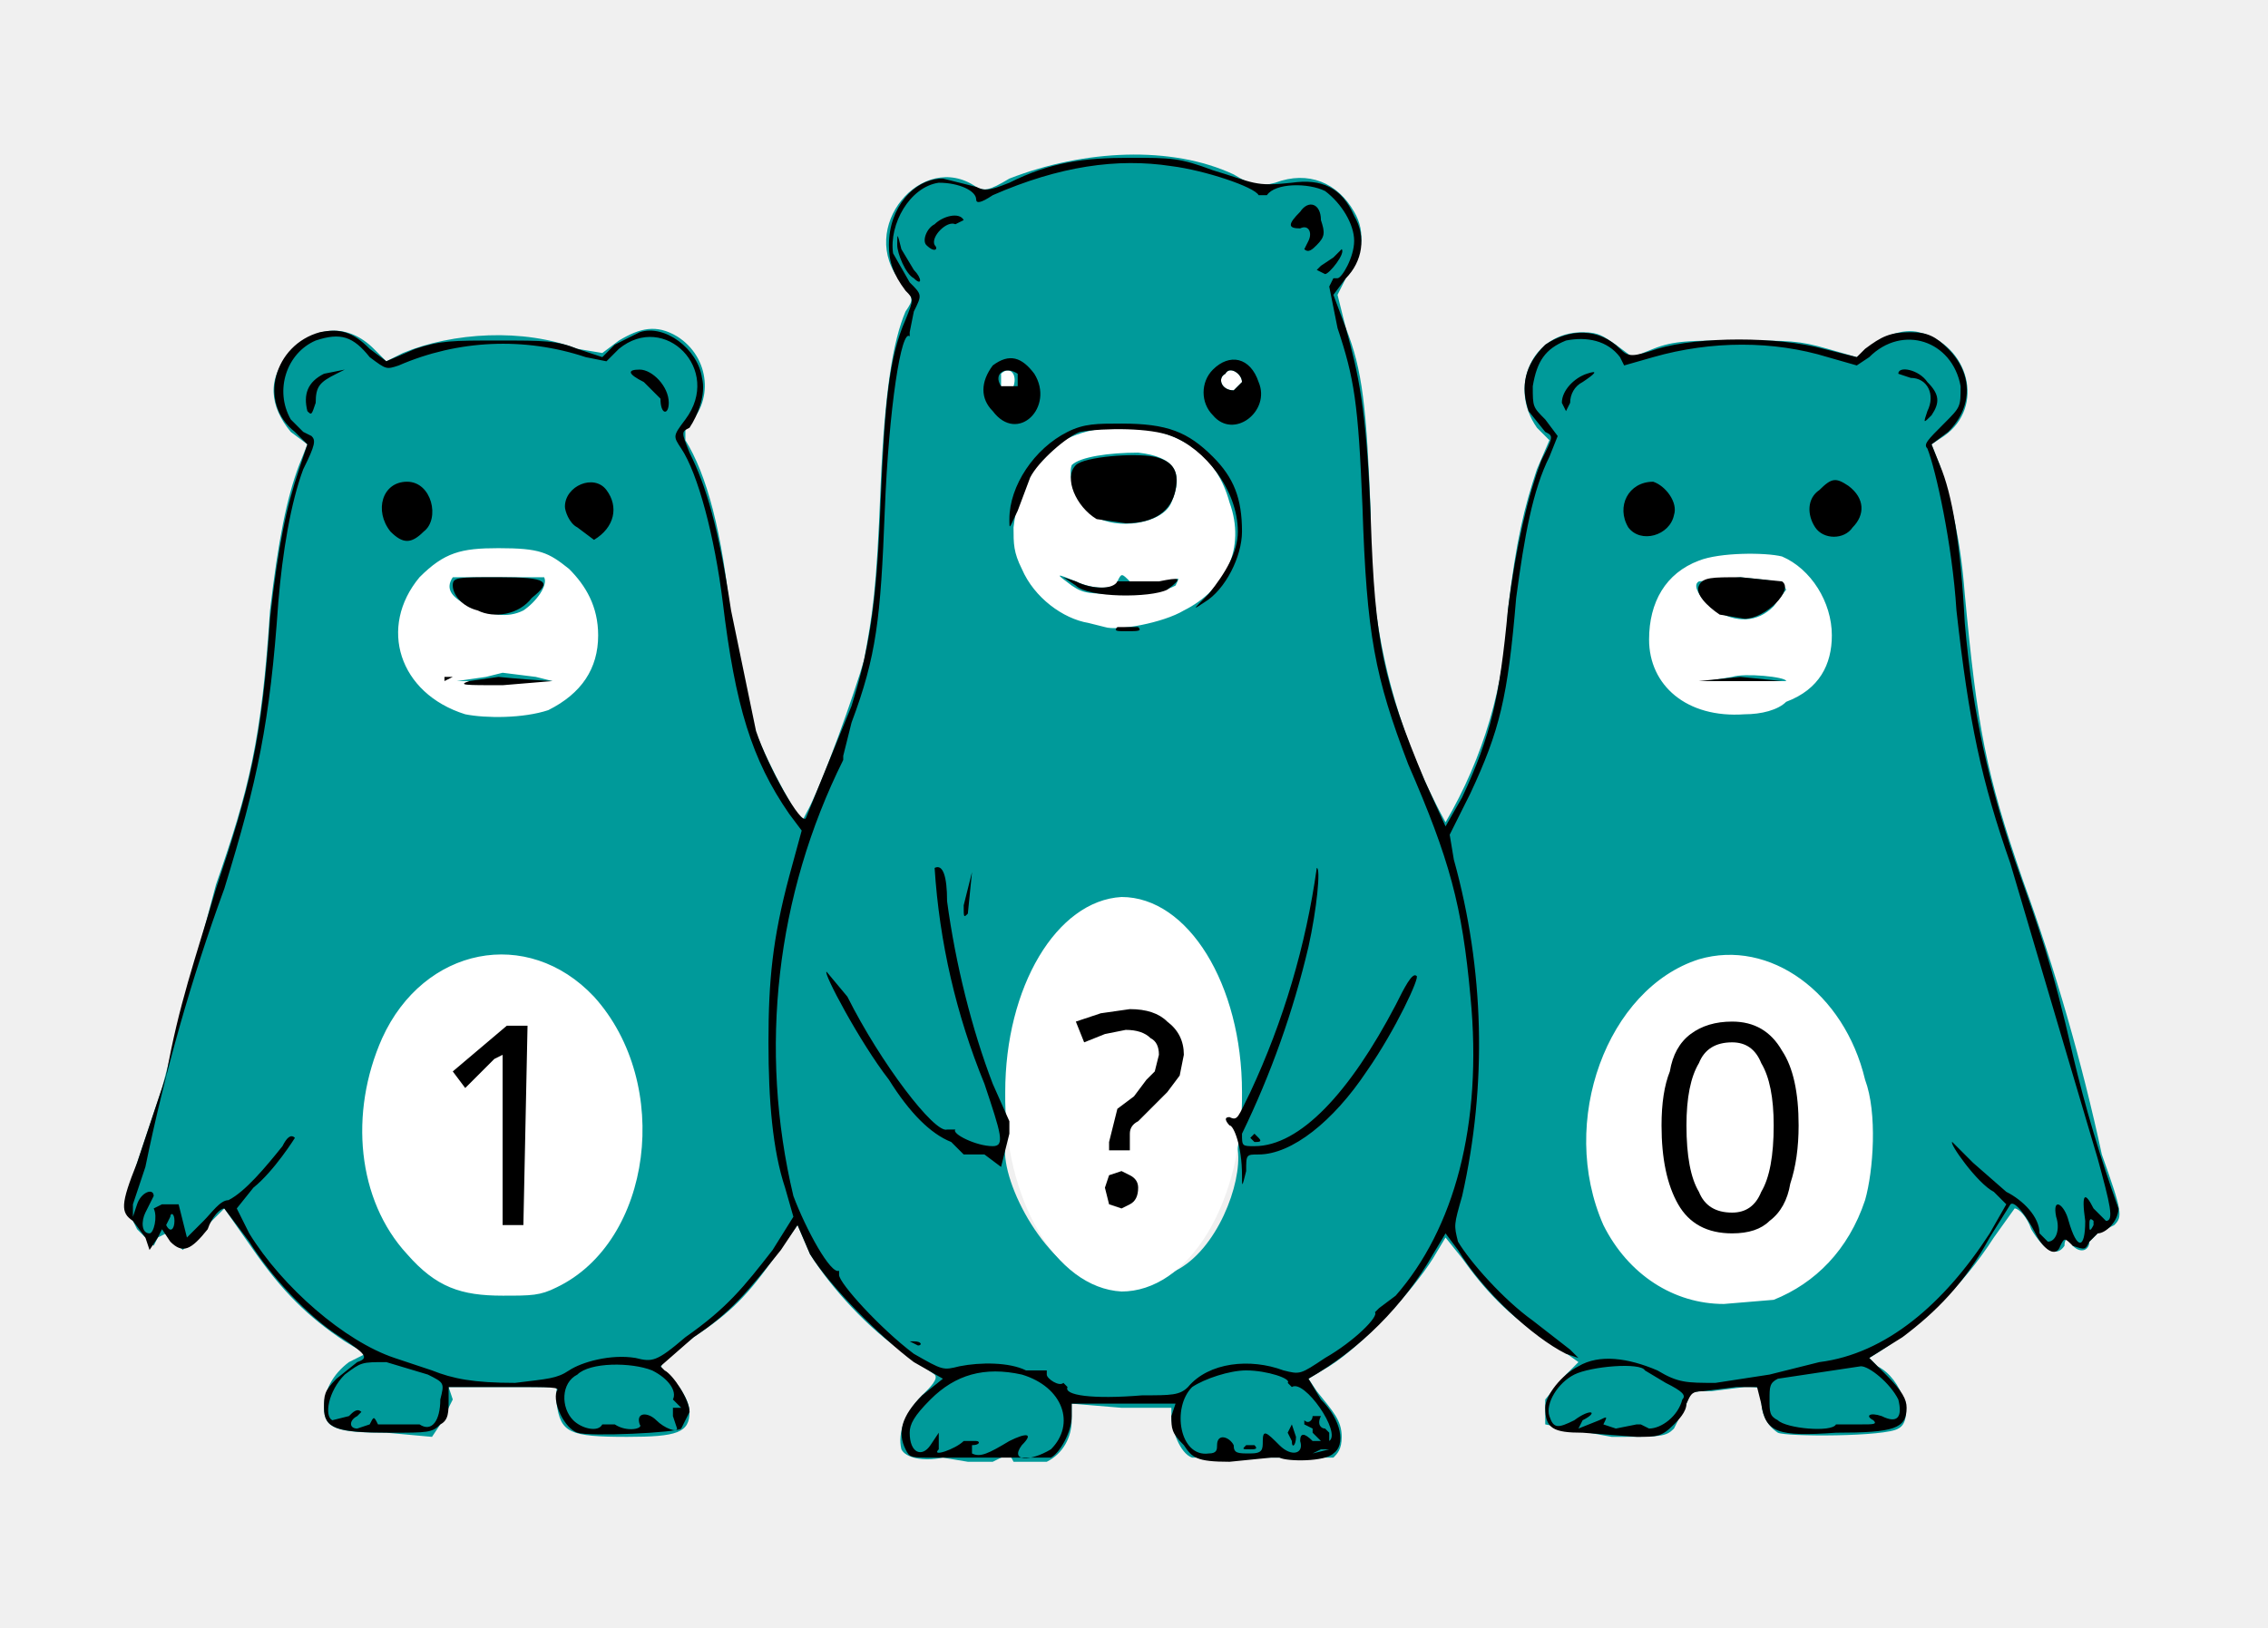
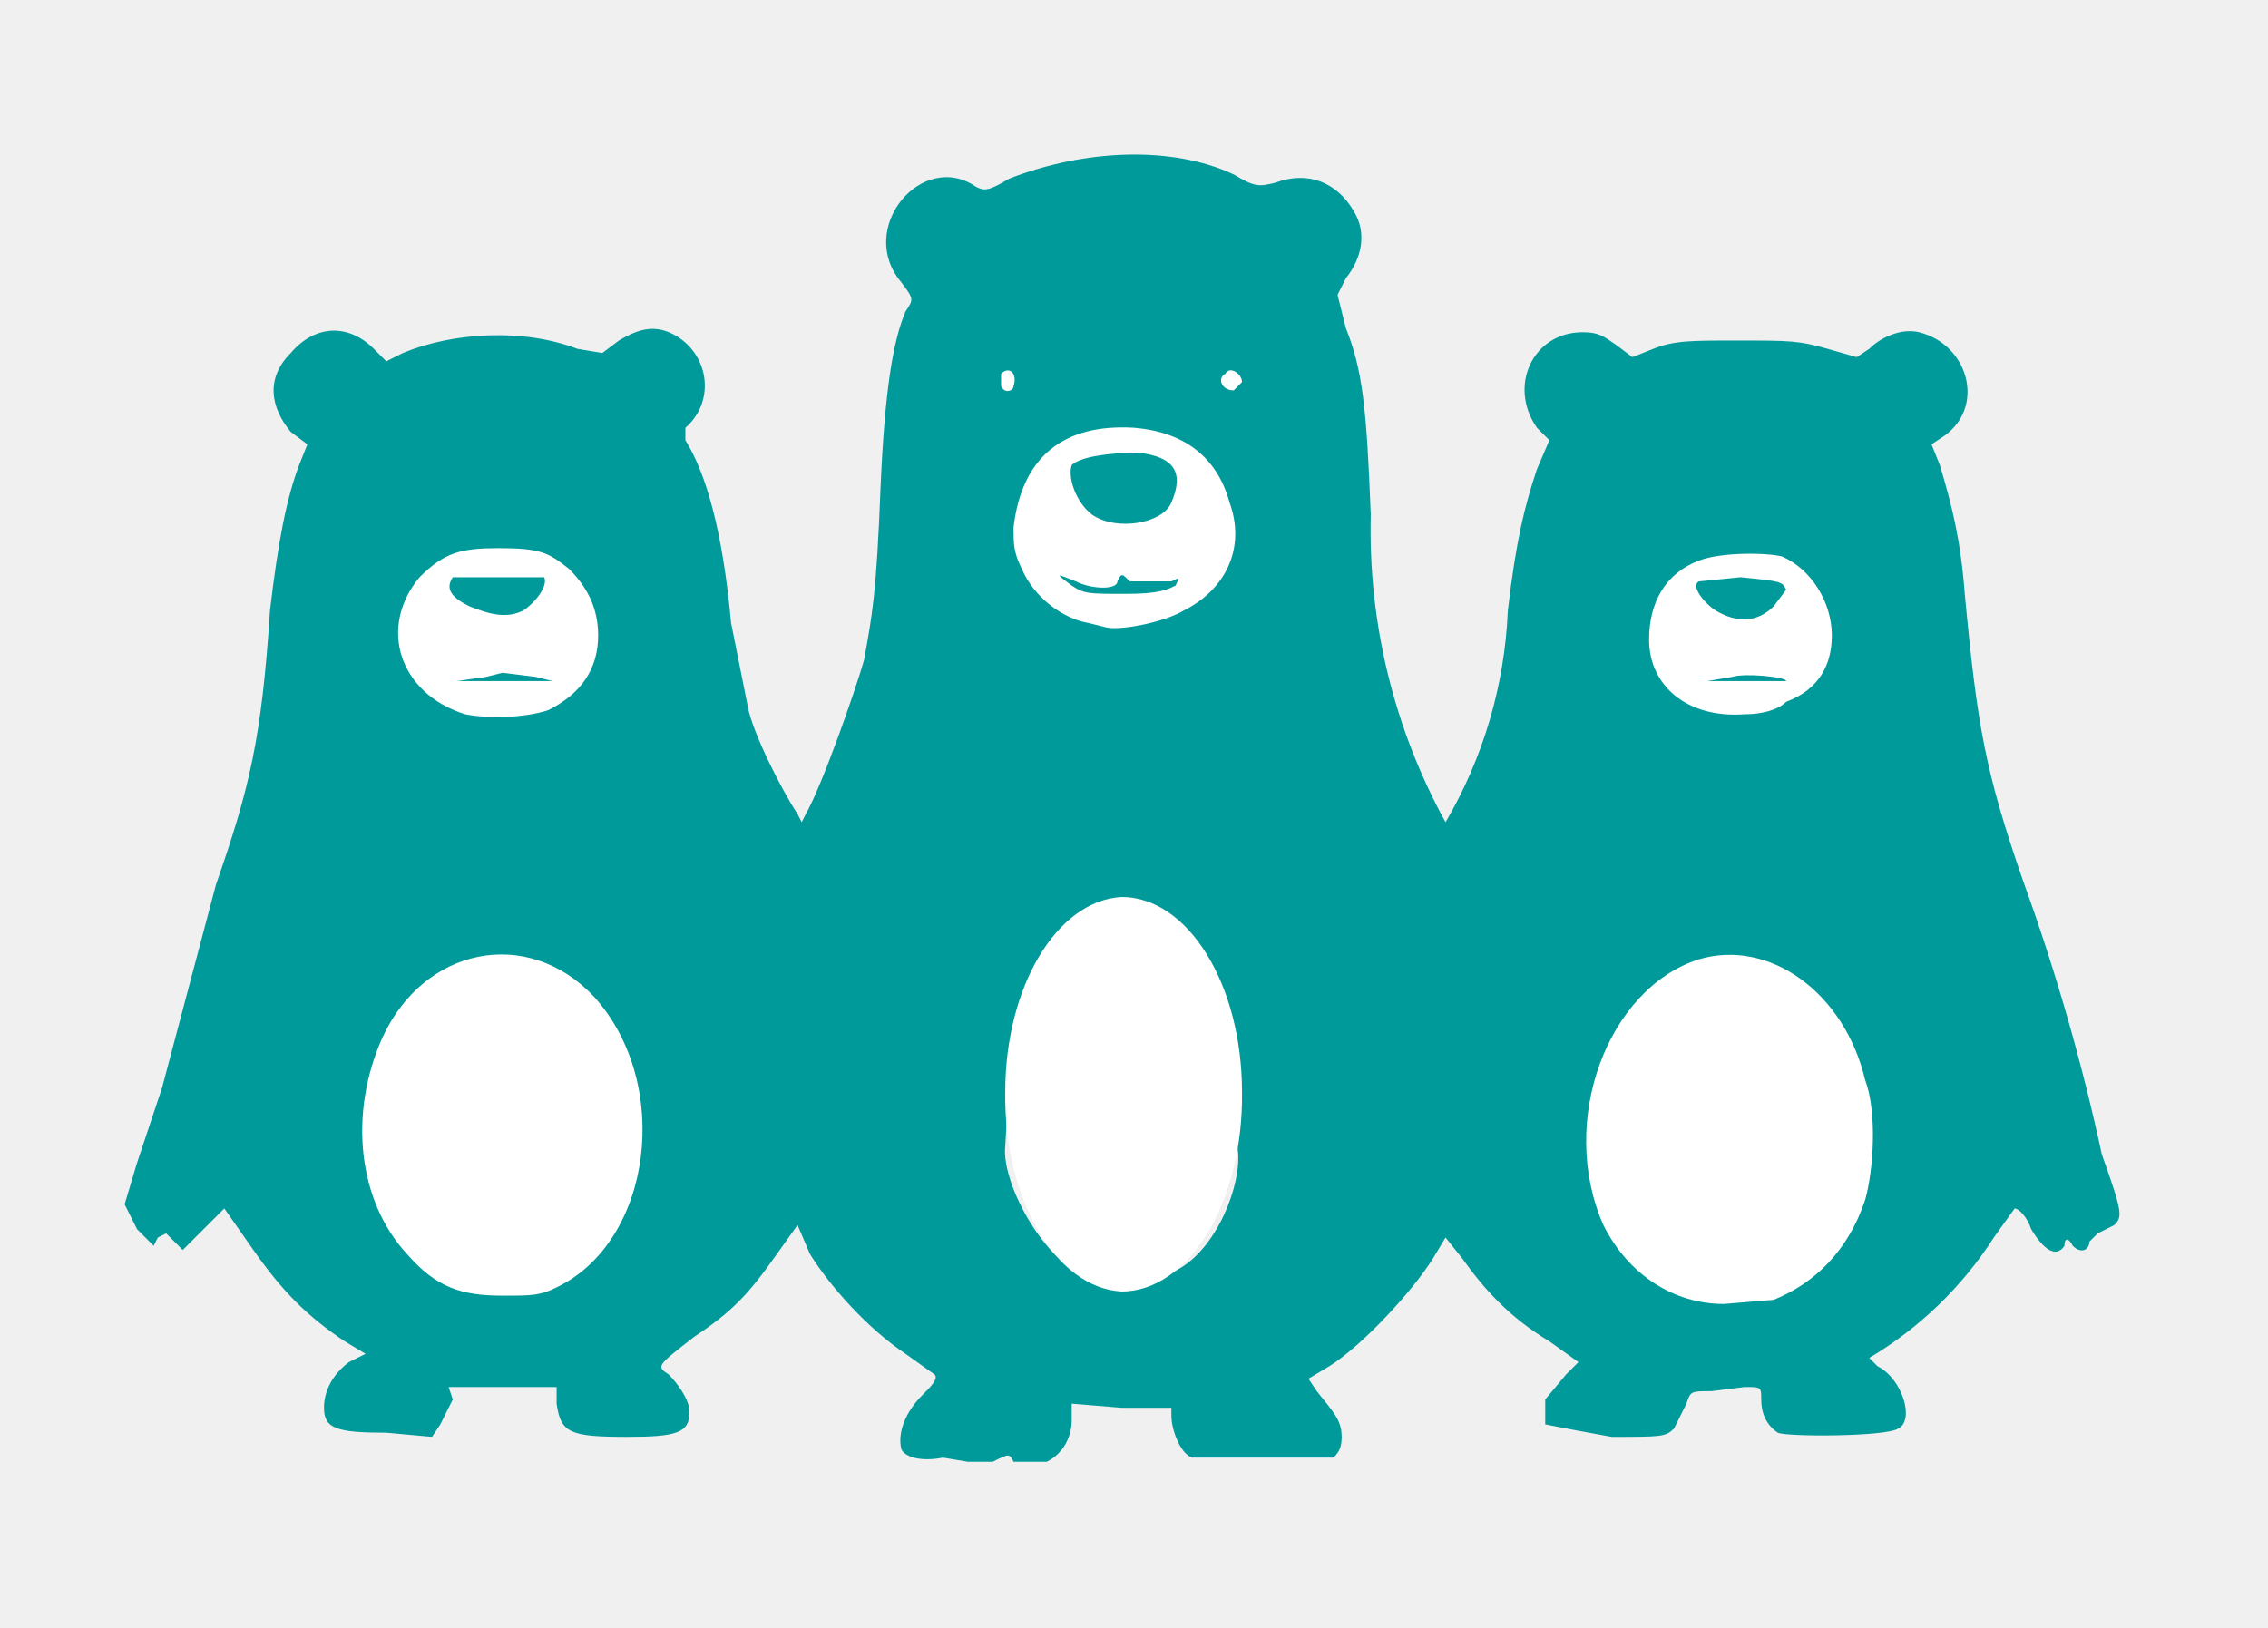
- <svg viewBox="0 0 546 392">
+ <svg xmlns="http://www.w3.org/2000/svg" fill="none" viewBox="0 0 546 392" width="546" height="392">
  <path d="M452 153a33 28 0 0 1-34 28 33 28 0 0 1-33-28 33 28 0 0 1 33-29 33 28 0 0 1 34 29zm-135-28a48 52 0 0 1-48 52 48 52 0 0 1-47-52 48 52 0 0 1 47-52 48 52 0 0 1 48 52zm-164 29a33 25 0 0 1-33 26 33 25 0 0 1-33-26 33 25 0 0 1 33-25 33 25 0 0 1 33 25zm307 117a43 50 0 0 1-44 50 43 50 0 0 1-43-50 43 50 0 0 1 43-50 43 50 0 0 1 44 50zm-296 0a43 50 0 0 1-43 50 43 50 0 0 1-43-50 43 50 0 0 1 43-50 43 50 0 0 1 43 50Z" fill="#fff" />
  <path d="m233 352-6-1c-5 1-9 0-10-2-1-4 1-9 5-13 2-2 4-4 3-5l-7-5c-9-6-18-16-23-24l-3-7-5 7c-7 10-11 14-20 20-9 7-9 7-6 9 2 2 5 6 5 9 0 5-3 6-15 6-14 0-16-1-17-8v-4h-26l1 3-3 6-2 3-11-1c-12 0-15-1-15-6 0-4 2-8 6-11l4-2-5-3c-9-6-15-12-22-22l-7-10-5 5-5 5-4-4-2 1-1 2-4-4-3-6 3-10 6-18 13-49c8-23 11-35 13-66 2-17 4-27 7-35l2-5-4-3c-5-6-6-13 0-19 6-7 14-7 20-1l3 3 4-2c12-5 29-6 42-1l6 1 4-3c5-3 9-4 14-1 8 5 9 16 2 22v3c5 8 9 22 11 44l4 20c1 6 8 20 12 26l1 2 1-2c4-7 12-30 14-37 2-11 3-16 4-42 1-23 3-35 6-42 2-3 2-3-1-7-11-13 5-32 18-23 2 1 3 1 8-2 18-7 39-8 54-1 5 3 6 3 10 2 8-3 15 0 19 7 3 5 2 11-2 16l-2 4 2 8c4 10 5 19 6 45a146 146 0 0 0 18 74 110 110 0 0 0 15-51c2-17 4-25 7-34l3-7-3-3c-7-10-1-23 11-23 4 0 5 1 8 3l4 3 5-2c5-2 9-2 20-2 13 0 15 0 22 2l7 2 3-2c3-3 8-5 12-4 12 3 16 18 6 25l-3 2 2 5c3 10 5 18 6 31 3 32 5 43 14 69a509 509 0 0 1 19 66c5 14 5 15 3 17l-4 2-2 2c0 2-2 3-4 1-1-2-2-2-2 0-2 3-5 1-8-4-1-3-3-5-4-5l-5 7a91 91 0 0 1-30 29l2 2c6 3 9 13 5 15-3 2-27 2-29 1-3-2-4-5-4-8s0-3-4-3l-8 1c-5 0-5 0-6 3l-3 6c-2 2-3 2-15 2a815 815 0 0 1-16-3v-6l5-6 3-3-7-5c-10-6-16-13-21-20l-4-5-3 5c-5 8-17 21-25 26l-5 3 2 3c4 5 6 7 6 11 0 3-1 4-2 5h-34c-3-1-5-7-5-10v-2h-12l-12-1v4c0 4-2 8-6 10h-8c-1-2-1-2-5 0h-6zm194-39c10-4 18-12 22-24 2-7 3-21 0-29-5-21-23-34-40-29-22 7-34 39-23 64 6 12 17 19 29 19l12-1zm-293-3c23-11 28-49 9-70-16-17-41-12-51 10-8 18-6 39 6 52 7 8 13 10 23 10 7 0 9 0 13-2zm149-4c10-5 16-21 15-29s-1-7-2-7v-6l1-2-1-9v-7c0-2-2 4-3-5 0-8-6-20-23-20s-23 15-24 21l-3 15v-9 11l-1 17c-1 9 10 30 23 33 6 1 11 0 18-3zM132 171c8-4 12-10 12-18 0-7-3-12-7-16-5-4-7-5-17-5-9 0-13 1-19 7-10 12-5 28 11 33 5 1 14 1 20-1zm-25-7h3l7-1 4-1 8 1 4 1h-26zm6-18c-4-2-6-4-4-7h22c1 2-2 6-5 8-4 2-8 1-13-1zm317 23c8-3 11-9 11-16 0-8-5-16-12-19-4-1-15-1-20 1-8 3-12 10-12 19 0 11 9 19 23 18 4 0 8-1 10-3zm-22-5h3l6-1c3-1 13 0 13 1h-22zm5-17c-3-2-6-6-4-7l10-1c10 1 10 1 11 3l-3 4c-4 4-9 4-14 1zm-128 0c10-5 15-15 11-26-3-11-11-17-23-18-17-1-27 7-29 24 0 4 0 6 2 10 3 7 10 12 16 13l4 1c3 1 14-1 19-4zm-27-6c-4-3-4-3 1-1 4 2 10 2 10 0 1-2 1-2 3 0h10c2-1 2-1 1 1-2 1-4 2-12 2-9 0-10 0-13-2zm5-17c-4-3-6-9-5-12 2-2 9-3 16-3 9 1 11 5 8 12-2 5-13 7-19 3zm-19-31c1-3-1-5-3-3v3c1 2 3 1 3 0zm55-1c0-2-3-4-4-2-2 1-1 4 2 4l2-2z" fill="#009a9a" />
  <path d="M299 263a29 47 0 0 1-29 48 29 47 0 0 1-28-48 29 47 0 0 1 28-47 29 47 0 0 1 29 47z" fill="#fff" />
  <path d="M232 351h-7c-6 0-6 0-7-2-2-4-1-8 4-13l5-4-7-4c-8-6-20-18-25-26l-3-7-4 6c-8 10-12 15-21 21l-8 7 1 1c2 1 6 7 6 10l-2 4c-1 1-22 2-25 1s-6-7-5-10c1-1-1-1-12-1h-14v3c0 3 0 5-2 6-2 2-3 2-12 2-13 0-16-1-16-6 0-3 0-4 3-7l5-4c3-1 2-2-4-6-8-5-17-15-22-23l-6-8c-1 0-3 2-4 5-4 5-6 6-9 3l-2-3-1 2-2 3-1-3-3-4c-3-2-3-4 1-14l7-21c3-17 7-28 12-45 8-24 11-35 13-65 2-18 4-27 7-36l2-6-3-3c-9-7-5-21 6-24 5-1 8 0 12 4l4 3 7-3c6-2 9-2 20-2s14 0 19 2l6 2 3-3 6-3c6-2 14 4 15 11 1 4-1 9-3 12-2 1-2 1 0 6 4 8 7 18 10 38l6 29c3 9 11 23 12 21l11-27c4-13 6-23 7-49 1-24 2-35 6-44 2-5 2-5 0-7-3-4-4-7-4-11 0-9 6-16 13-16l8 2c2 1 3 1 8-1 10-5 18-6 29-6 10 0 12 0 20 3 10 3 10 4 19 3 7-1 12 1 15 8 3 5 2 11-2 15l-3 4 3 8c3 11 5 19 6 46 1 30 3 39 13 63l5 11 4-7c7-15 9-24 11-45 2-16 5-28 8-36 3-6 3-6 1-7l-4-5c-2-6-1-11 4-16 6-4 13-4 18 1 2 2 3 2 9 0 10-3 29-3 40 0l8 2 2-2c4-3 6-4 11-4 4 0 6 1 9 4 6 6 6 14 0 20l-4 3 2 5c3 7 5 19 6 38 2 23 6 39 12 57 6 17 9 25 14 47a342 342 0 0 0 11 37c0 3-3 6-5 6l-2 2c-1 2-1 2-4 1-2-2-2-2-3 0-1 3-4 1-6-3s-5-8-6-7l-5 8c-6 11-13 18-21 24l-8 5 4 4c4 4 5 6 5 8 0 5-3 6-17 6-14 1-17 0-18-7l-1-4h-5l-8 1c-3 0-3 1-4 3 0 2-2 4-3 5-3 3-4 3-9 3l-13-1c-7 0-9-1-9-6 0-3 4-8 8-10 5-3 12-2 19 1 5 3 7 3 14 3l13-2 12-3c16-2 30-14 41-31l4-7-3-3c-4-2-11-12-10-12l5 5 8 7c4 2 8 6 8 10l2 2c2 0 3-3 2-6-1-5 2-3 3 1 2 7 4 7 4 0-1-7 0-7 2-3l3 3c2 0 1-4-2-15l-8-27-13-44c-7-20-10-34-13-61-1-16-5-34-7-39-1-1 0-2 4-6s4-4 4-9c-2-11-14-15-22-7l-3 2-7-2c-13-4-28-4-42 0l-7 2-1-2c-3-4-8-5-13-4-5 2-7 5-8 11 0 5 0 5 3 8l3 4-2 5c-4 8-6 19-8 34-2 24-4 32-11 47l-5 10 1 6a166 166 0 0 1 2 81c-2 7-2 7-1 11 3 5 11 14 18 19l9 7 2 2-3-1c-8-4-20-15-26-25l-3-4-3 5a81 81 0 0 1-30 30l3 5c5 5 6 11 3 13-2 2-11 2-13 1h-2l-10 1c-8 0-9-1-11-4-3-3-3-4-3-7l1-3h-25v3c0 4-3 9-5 10h-21zm11-4c4-2 6-2 3 1-3 4 2 4 7 1 6-6 3-15-7-18-9-2-16 0-22 6-4 4-5 6-5 8 0 5 3 6 5 3l2-3v4c-2 2 4 0 6-2h3c1 0 1 1-1 1v2c2 1 4 0 9-3zm50 1c0-3 3-2 4 0 0 2 1 2 4 2s3-1 3-3c0-3 1-2 4 1s6 2 5-1c0-2 1-2 3 0h2l-1-1-1-1v-1l-2-1v-1c1 1 2 0 2-1h2c-1 2 0 3 1 3l1 1v2c3-2-6-15-9-13l-1-1c1-1-5-3-10-3-4 0-10 2-13 4-5 5-3 17 4 16 2 0 2-1 2-2zm7 0h2c1 1 0 1-1 1-2 0-2 0-1-1zm11-1-1-2 1-2 1 3c0 2-1 3-1 1zm9 2h-2l-2 1 4-1zm-231-6c1-2 1-2 2 0h10c3 2 5-1 5-6 1-4 1-4-3-6l-10-3c-6 0-6 0-10 3-4 4-5 10-3 11l4-1c1-1 2-2 3-1l-1 1c-2 1-2 3 0 3l3-1zm56 0h3c3 2 7 1 6 0-1-3 2-3 4-1s5 3 5 2l-1-3v-2h2l-1-1-1-1c1-2-1-5-5-7-5-2-15-2-18 1-4 2-4 8-1 11 2 2 6 3 7 1zm240-1c2-1 2-1 1 1l3 1 5-1h1l2 1c3 0 7-3 8-7 1-1 0-2-4-4l-5-3c-1-2-13-1-17 1s-7 7-6 10 2 3 6 1c4-3 6-2 2 0l-1 2 5-2zm57 1h6c3 0 4 0 3-1-2-1-1-2 2-1 4 2 5 0 4-4-2-4-7-8-9-8l-20 3c-2 1-2 2-2 5s0 4 2 5c2 2 13 3 14 1zm-156-9c5-6 15-7 23-4 4 1 4 1 10-3 7-4 13-10 12-11l1-1 4-3c14-16 21-41 18-72-2-22-5-33-15-56-8-21-10-31-11-62-1-25-2-31-6-43l-2-10 1-2h1c1 0 4-5 4-9s-3-9-7-12c-4-2-12-2-14 1h-2c-1-2-13-6-21-7-13-2-27 0-43 7-3 2-4 2-4 1 0-2-4-4-9-4-7 1-12 10-11 17l4 7c3 3 3 3 1 7l-1 5v1c-2-2-5 17-6 42-1 26-2 35-8 51l-2 8v1a155 155 0 0 0-12 105c3 8 9 19 11 18v1c0 2 10 13 18 19 7 4 7 4 11 3 5-1 12-1 16 1h5v1c0 1 3 3 4 2l1 1c-1 2 6 3 18 2 7 0 9 0 11-2zm-67-11h1c2 0 2 1 1 1l-2-1zm80-40c0-7-2-12-3-12 0 0-2-2 0-2 2 1 2 0 5-6a190 190 0 0 0 16-54c1 0 0 10-2 19a217 217 0 0 1-16 45c0 3 0 3 3 3 11 0 23-13 34-34 2-4 4-8 5-7 1 0-5 13-12 23-8 12-18 20-26 20-3 0-3 0-3 4-1 4-1 4-1 1zm-58-2-4-3h-5l-1-1-2-2c-5-2-10-7-15-15-7-9-16-26-15-26l5 6c8 16 21 33 24 32h2c-1 1 5 4 9 4 3 0 2-3-2-15a165 165 0 0 1-12-52c2-1 3 2 3 8 2 15 6 31 11 44l4 9v3l-1 4-1 4zm60-7 1-1 1 1c1 1 0 1-1 1l-1-1zm-69-56 2-8-1 10c-1 1-1 1-1-2zm37-67h5c1 1 0 1-3 1-2 0-3 0-2-1zm22-8c4-5 7-10 7-15 0-10-8-20-16-23-5-2-16-2-22-1-3 1-10 7-12 11l-3 8c-2 4-2 5-2 2 0-8 6-17 14-21 4-2 7-2 13-2 11 0 16 2 22 8 5 5 7 10 7 18 0 6-4 14-9 17-3 2-3 2 1-2zm-32-2-3-2 3 1c4 2 9 2 10 0h10c5-1 6-1 2 2-4 2-19 2-22-1zm-16-9v-1 2-1zm21-7c-5-3-8-10-5-13 2-2 14-3 19-2 4 1 6 3 5 8s-5 8-12 8l-7-1zm-25-26c-3-3-3-7 0-11 4-3 7-2 10 2 5 8-4 17-10 9zm6-6v-3c-3-2-6 0-4 3h4zm47 7c-3-3-3-8 0-11 4-4 9-3 11 3 3 7-6 14-11 8zm7-8c0-2-3-4-4-2-2 1-1 4 2 4l2-2zm-79-25c-2-1-4-6-4-8 0-3 0-3 1 1l3 5c2 2 2 4 0 2zm97-2 1-1 3-2 2-2c1 1-3 6-4 6l-2-1zm-3-5 1-2c1-2 0-4-2-3-3 0-3-1 0-4 2-3 5-2 5 2 1 3 1 4-1 6-1 1-2 2-3 1zm-91-1c-1-1 0-4 2-5 2-2 6-3 7-1l-2 1c-2-1-6 3-5 5 1 1 0 2-2 0zm-86 271c3-2 10-4 16-3 4 1 5 1 12-5 10-7 14-12 21-21l5-8-2-7c-3-9-4-21-4-35 0-15 1-25 5-40l3-11-3-4c-9-13-13-26-16-51-2-16-6-31-10-37-2-3-2-3 1-7 9-12-5-26-16-17l-3 3-5-1a63 63 0 0 0-45 2c-3 1-3 1-7-2-4-5-7-6-13-4-7 3-10 12-6 19l3 3 2 1c1 1 1 2-2 8-3 8-5 20-6 32-2 29-5 43-13 69a469 469 0 0 0-19 67l-3 9v3l1-3c1-3 4-4 4-2l-2 4c-1 2-1 5 1 5 1 0 2-4 1-6l2-1h4l1 4 1 4 4-4c2-2 4-5 6-5 4-2 9-8 13-13 1-2 2-3 3-2 0 0-5 8-10 12l-4 5 3 6c8 13 23 26 35 30l9 3c5 2 10 3 20 3 8-1 10-1 13-3zm-24-166 7-1a280 280 0 0 0 13 1l-12 1c-9 0-11 0-8-1zm-6-1h2l-2 1v-1zm8-16c-4-1-6-4-6-6s1-2 11-2c12 0 13 1 8 5-3 4-9 5-13 3zm-21-19c-4-5-2-12 4-12s8 9 4 12c-3 3-5 3-8 0zm45-1c-2-1-3-4-3-5 0-5 7-8 10-4s2 9-3 12l-4-3zM74 99c-1-4 0-7 4-9l5-1-2 1c-4 2-5 3-5 7-1 3-1 3-2 2zm85-3-4-4c-4-2-4-3-1-3s7 4 7 8c0 3-2 3-2-1zM42 294c0-2-1-2-1-1l-1 2c1 2 2 1 2-1zm462 1v-1c-1-1-1 0-1 1s0 2 1 0zm-95-131 10-1 10 1h-20zm5-16c-3-2-6-5-5-7s3-2 10-2l10 1c3 2-4 9-9 9l-6-1zm-22-21c-3-5 0-11 6-11 3 1 6 5 5 8-1 5-8 7-11 3zm45 0c-2-3-2-7 1-9 3-3 4-3 7-1 4 3 4 7 1 10-2 3-7 3-9 0zm27-28c2-4 0-8-4-8l-3-1c0-2 5-1 7 2 3 3 3 5 1 8-2 2-2 2-1-1zm-88-2c0-3 3-6 6-7s2 0-1 2c-2 1-3 3-3 5l-1 2-1-2z" />
  <path d="M126 295h-5v-41l-2 1-2 2-5 5-3-4 13-11h5z" aria-label="1" font-size="67.1" />
  <path d="M433 271q0 8-2 14-1 6-5 9-3 3-9 3-9 0-13-7t-4-19q0-8 2-13 1-6 5-9t10-3q8 0 12 7 4 6 4 18zm-27 0q0 11 3 16 2 5 8 5 5 0 7-5 3-5 3-16 0-10-3-15-2-5-7-5-6 0-8 5-3 5-3 15z" aria-label="0" font-size="69.3" />
  <path d="m267 275 1-4 1-4 4-3 3-4 2-2 1-4q0-3-2-4-2-2-6-2l-5 1-5 2-2-5 6-2 7-1q6 0 9 3 4 3 4 8l-1 5-3 4-4 4-3 3q-2 1-2 3v4h-5zm-1 11 1-3 3-1 2 1q2 1 2 3 0 3-2 4l-2 1-3-1-1-4z" aria-label="?" font-size="64.9" />
</svg>
